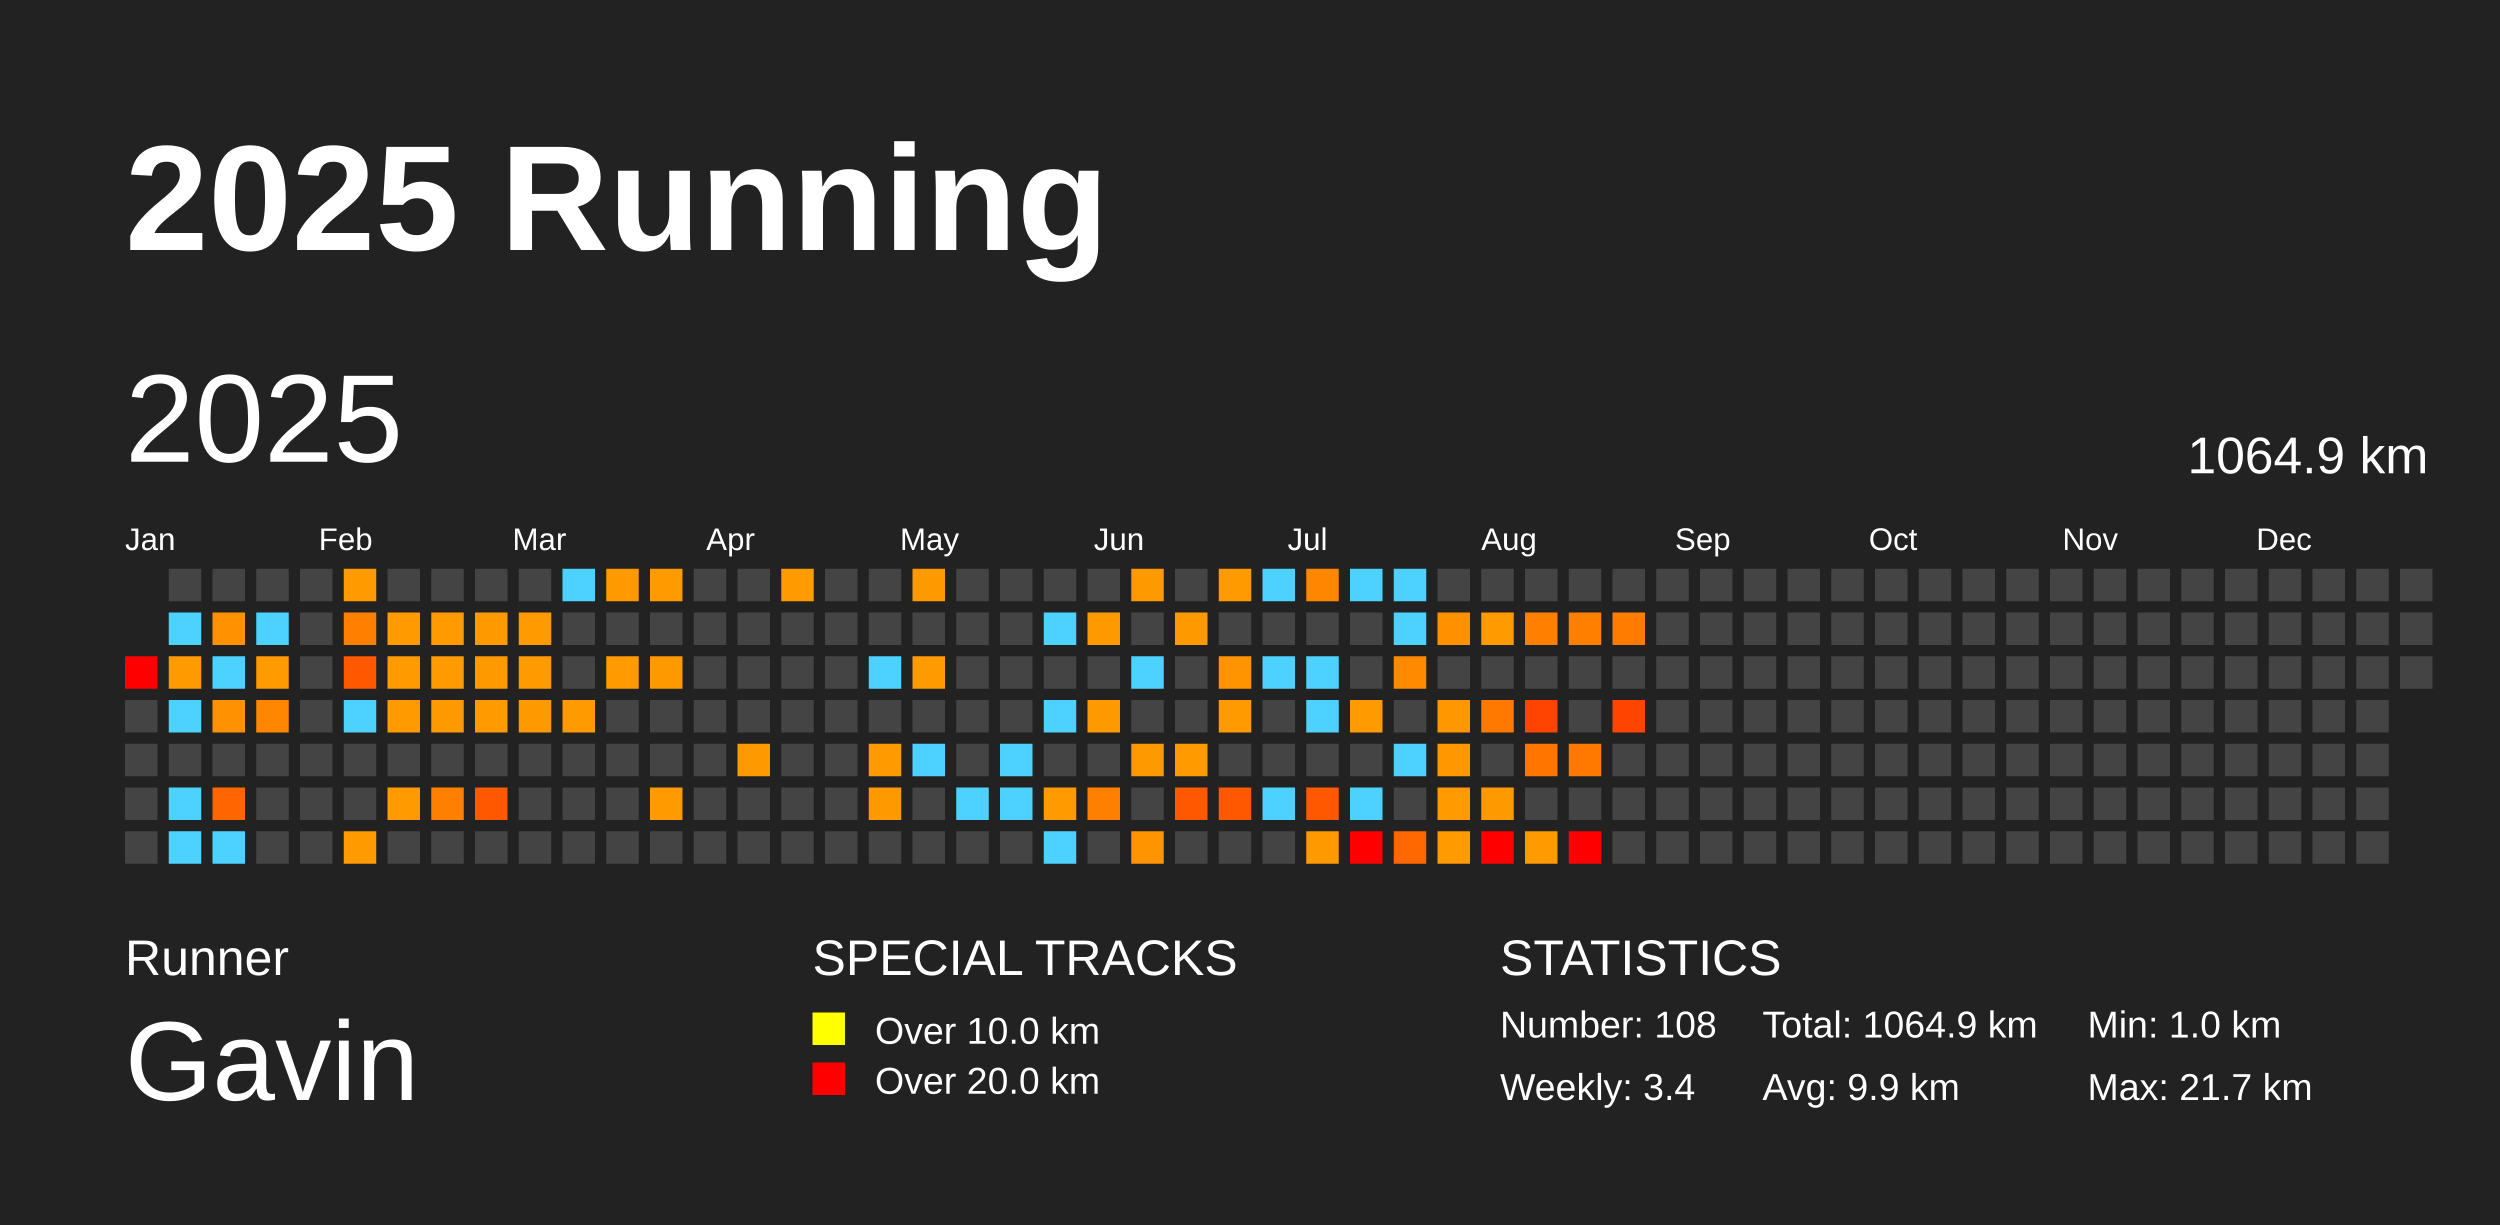
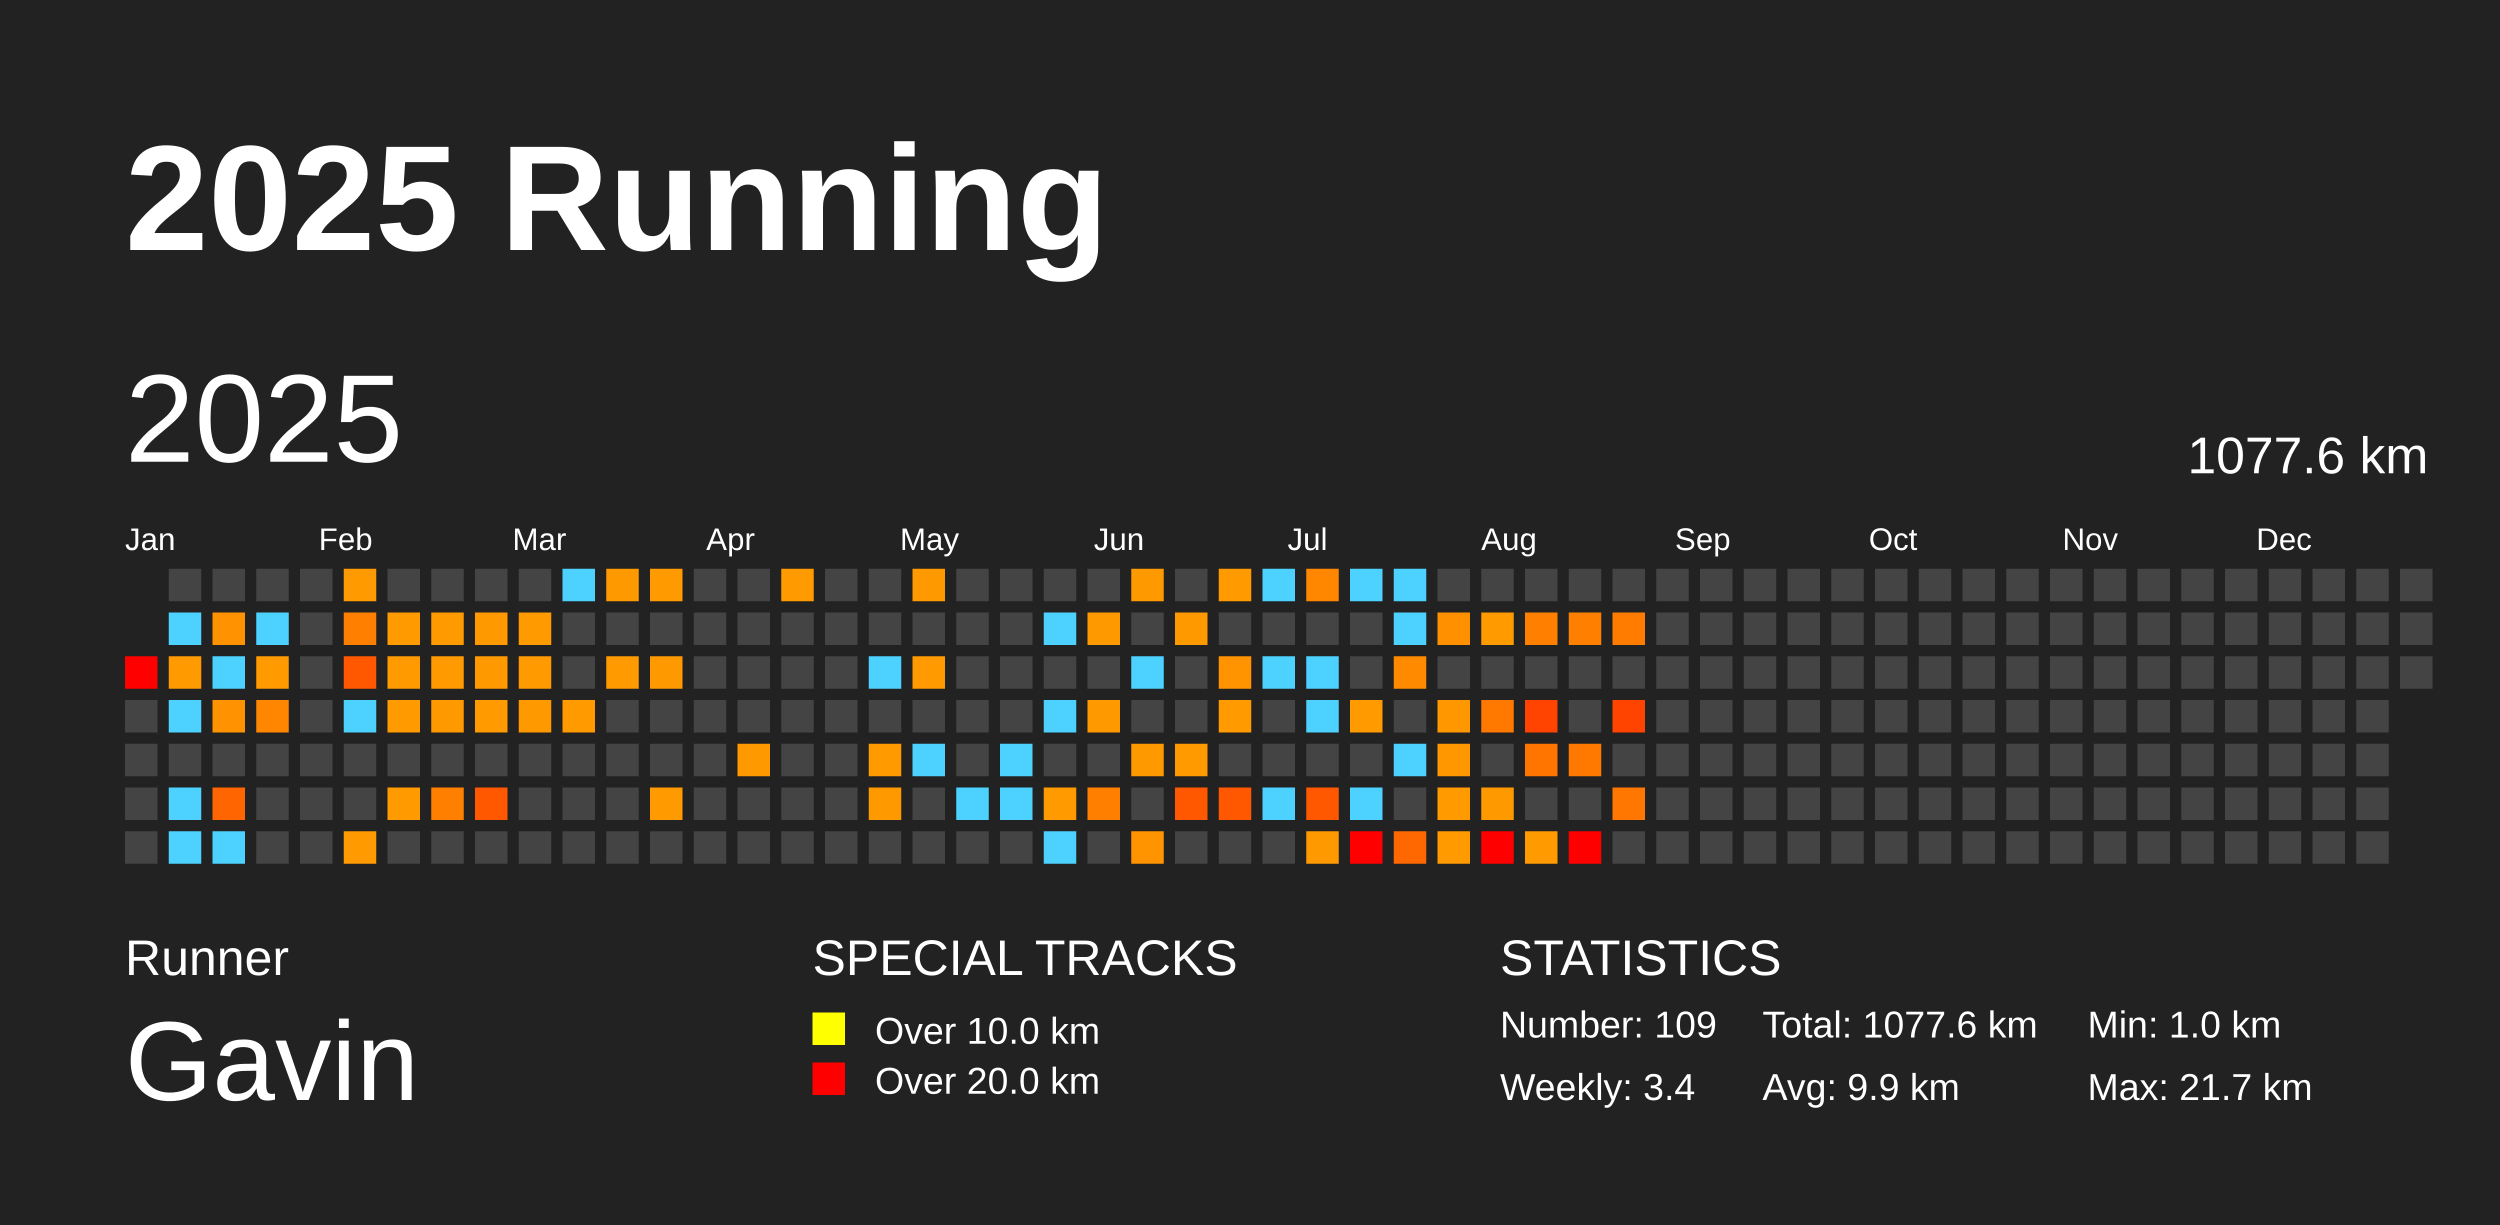
<svg xmlns="http://www.w3.org/2000/svg" baseProfile="full" height="98mm" version="1.1" viewBox="0,0,200,98" width="200mm">
  <defs />
  <rect fill="#222222" height="98" width="200" x="0" y="0" />
  <text fill="#FFFFFF" style="font-size:12px; font-family:Arial; font-weight:bold;" x="10" y="20">2025 Running</text>
  <text fill="#FFFFFF" style="font-size:4px; font-family:Arial" x="10" y="78">Runner</text>
  <text fill="#FFFFFF" style="font-size:9px; font-family:Arial" x="10" y="88">Gavin</text>
  <text fill="#FFFFFF" style="font-size:4px; font-family:Arial" x="65" y="78">SPECIAL TRACKS</text>
  <rect fill="yellow" height="2.6" width="2.6" x="65" y="81" />
  <text fill="#FFFFFF" style="font-size:3px; font-family:Arial" x="70" y="83.5">Over 10.0 km</text>
  <rect fill="red" height="2.6" width="2.6" x="65" y="85" />
  <text fill="#FFFFFF" style="font-size:3px; font-family:Arial" x="70" y="87.5">Over 20.0 km</text>
  <text fill="#FFFFFF" style="font-size:4px; font-family:Arial" x="120" y="78">STATISTICS</text>
-   <text fill="#FFFFFF" style="font-size:3px; font-family:Arial" x="120" y="83">Number: 108</text>
+   <text fill="#FFFFFF" style="font-size:3px; font-family:Arial" x="120" y="83">Number: 109</text>
  <text fill="#FFFFFF" style="font-size:3px; font-family:Arial" x="120" y="88">Weekly: 3.4</text>
-   <text fill="#FFFFFF" style="font-size:3px; font-family:Arial" x="141" y="83">Total: 1064.9 km</text>
+   <text fill="#FFFFFF" style="font-size:3px; font-family:Arial" x="141" y="83">Total: 1077.6 km</text>
  <text fill="#FFFFFF" style="font-size:3px; font-family:Arial" x="141" y="88">Avg: 9.9 km</text>
  <text fill="#FFFFFF" style="font-size:3px; font-family:Arial" x="167" y="83">Min: 1.0 km</text>
  <text fill="#FFFFFF" style="font-size:3px; font-family:Arial" x="167" y="88">Max: 21.7 km</text>
  <text dominant-baseline="hanging" fill="#FFFFFF" style="font-size:10.0px; font-family:Arial;" x="10" y="30">2025</text>
-   <text dominant-baseline="hanging" fill="#FFFFFF" style="font-size:4.125px; font-family:Arial;" x="175" y="35">1064.9 km</text>
+   <text dominant-baseline="hanging" fill="#FFFFFF" style="font-size:4.125px; font-family:Arial;" x="175" y="35">1077.6 km</text>
  <text fill="#FFFFFF" style="font-size:2.5px; font-family:Arial" x="10.0" y="44">Jan</text>
  <text fill="#FFFFFF" style="font-size:2.5px; font-family:Arial" x="25.5" y="44">Feb</text>
  <text fill="#FFFFFF" style="font-size:2.5px; font-family:Arial" x="41.0" y="44">Mar</text>
  <text fill="#FFFFFF" style="font-size:2.5px; font-family:Arial" x="56.5" y="44">Apr</text>
  <text fill="#FFFFFF" style="font-size:2.5px; font-family:Arial" x="72.0" y="44">May</text>
  <text fill="#FFFFFF" style="font-size:2.5px; font-family:Arial" x="87.5" y="44">Jun</text>
  <text fill="#FFFFFF" style="font-size:2.5px; font-family:Arial" x="103.0" y="44">Jul</text>
  <text fill="#FFFFFF" style="font-size:2.5px; font-family:Arial" x="118.5" y="44">Aug</text>
  <text fill="#FFFFFF" style="font-size:2.5px; font-family:Arial" x="134.0" y="44">Sep</text>
  <text fill="#FFFFFF" style="font-size:2.5px; font-family:Arial" x="149.5" y="44">Oct</text>
  <text fill="#FFFFFF" style="font-size:2.5px; font-family:Arial" x="165.0" y="44">Nov</text>
  <text fill="#FFFFFF" style="font-size:2.5px; font-family:Arial" x="180.5" y="44">Dec</text>
  <rect fill="red" height="2.6" width="2.6" x="10.0" y="52.5" />
  <rect fill="#444444" height="2.6" width="2.6" x="10.0" y="56.0" />
  <rect fill="#444444" height="2.6" width="2.6" x="10.0" y="59.5" />
  <rect fill="#444444" height="2.6" width="2.6" x="10.0" y="63.0" />
  <rect fill="#444444" height="2.6" width="2.6" x="10.0" y="66.5" />
  <rect fill="#444444" height="2.6" width="2.6" x="13.5" y="45.5" />
  <rect fill="#4dd2ff" height="2.6" width="2.6" x="13.5" y="49.0" />
  <rect fill="#ff9a00" height="2.6" width="2.6" x="13.5" y="52.5" />
  <rect fill="#4dd2ff" height="2.6" width="2.6" x="13.5" y="56.0" />
  <rect fill="#444444" height="2.6" width="2.6" x="13.5" y="59.5" />
  <rect fill="#4dd2ff" height="2.6" width="2.6" x="13.5" y="63.0" />
  <rect fill="#4dd2ff" height="2.6" width="2.6" x="13.5" y="66.5" />
  <rect fill="#444444" height="2.6" width="2.6" x="17.0" y="45.5" />
  <rect fill="#ff9200" height="2.6" width="2.6" x="17.0" y="49.0" />
  <rect fill="#4dd2ff" height="2.6" width="2.6" x="17.0" y="52.5" />
  <rect fill="#ff9200" height="2.6" width="2.6" x="17.0" y="56.0" />
  <rect fill="#444444" height="2.6" width="2.6" x="17.0" y="59.5" />
  <rect fill="#ff6500" height="2.6" width="2.6" x="17.0" y="63.0" />
  <rect fill="#4dd2ff" height="2.6" width="2.6" x="17.0" y="66.5" />
  <rect fill="#444444" height="2.6" width="2.6" x="20.5" y="45.5" />
  <rect fill="#4dd2ff" height="2.6" width="2.6" x="20.5" y="49.0" />
  <rect fill="#ff9a00" height="2.6" width="2.6" x="20.5" y="52.5" />
  <rect fill="#ff8600" height="2.6" width="2.6" x="20.5" y="56.0" />
  <rect fill="#444444" height="2.6" width="2.6" x="20.5" y="59.5" />
  <rect fill="#444444" height="2.6" width="2.6" x="20.5" y="63.0" />
  <rect fill="#444444" height="2.6" width="2.6" x="20.5" y="66.5" />
  <rect fill="#444444" height="2.6" width="2.6" x="24.0" y="45.5" />
  <rect fill="#444444" height="2.6" width="2.6" x="24.0" y="49.0" />
  <rect fill="#444444" height="2.6" width="2.6" x="24.0" y="52.5" />
  <rect fill="#444444" height="2.6" width="2.6" x="24.0" y="56.0" />
  <rect fill="#444444" height="2.6" width="2.6" x="24.0" y="59.5" />
  <rect fill="#444444" height="2.6" width="2.6" x="24.0" y="63.0" />
  <rect fill="#444444" height="2.6" width="2.6" x="24.0" y="66.5" />
  <rect fill="#ff9a00" height="2.6" width="2.6" x="27.5" y="45.5" />
  <rect fill="#ff7f00" height="2.6" width="2.6" x="27.5" y="49.0" />
  <rect fill="#ff5800" height="2.6" width="2.6" x="27.5" y="52.5" />
  <rect fill="#4dd2ff" height="2.6" width="2.6" x="27.5" y="56.0" />
  <rect fill="#444444" height="2.6" width="2.6" x="27.5" y="59.5" />
  <rect fill="#444444" height="2.6" width="2.6" x="27.5" y="63.0" />
  <rect fill="#ff9a00" height="2.6" width="2.6" x="27.5" y="66.5" />
  <rect fill="#444444" height="2.6" width="2.6" x="31.0" y="45.5" />
  <rect fill="#ff9a00" height="2.6" width="2.6" x="31.0" y="49.0" />
  <rect fill="#ff9a00" height="2.6" width="2.6" x="31.0" y="52.5" />
  <rect fill="#ff9a00" height="2.6" width="2.6" x="31.0" y="56.0" />
  <rect fill="#444444" height="2.6" width="2.6" x="31.0" y="59.5" />
  <rect fill="#ff9a00" height="2.6" width="2.6" x="31.0" y="63.0" />
  <rect fill="#444444" height="2.6" width="2.6" x="31.0" y="66.5" />
  <rect fill="#444444" height="2.6" width="2.6" x="34.5" y="45.5" />
  <rect fill="#ff9a00" height="2.6" width="2.6" x="34.5" y="49.0" />
  <rect fill="#ff9a00" height="2.6" width="2.6" x="34.5" y="52.5" />
  <rect fill="#ff9900" height="2.6" width="2.6" x="34.5" y="56.0" />
  <rect fill="#444444" height="2.6" width="2.6" x="34.5" y="59.5" />
  <rect fill="#ff7f00" height="2.6" width="2.6" x="34.5" y="63.0" />
  <rect fill="#444444" height="2.6" width="2.6" x="34.5" y="66.5" />
  <rect fill="#444444" height="2.6" width="2.6" x="38.0" y="45.5" />
  <rect fill="#ff9900" height="2.6" width="2.6" x="38.0" y="49.0" />
  <rect fill="#ff9900" height="2.6" width="2.6" x="38.0" y="52.5" />
  <rect fill="#ff9a00" height="2.6" width="2.6" x="38.0" y="56.0" />
  <rect fill="#444444" height="2.6" width="2.6" x="38.0" y="59.5" />
  <rect fill="#ff5800" height="2.6" width="2.6" x="38.0" y="63.0" />
  <rect fill="#444444" height="2.6" width="2.6" x="38.0" y="66.5" />
  <rect fill="#444444" height="2.6" width="2.6" x="41.5" y="45.5" />
  <rect fill="#ff9a00" height="2.6" width="2.6" x="41.5" y="49.0" />
  <rect fill="#ff9a00" height="2.6" width="2.6" x="41.5" y="52.5" />
  <rect fill="#ff9900" height="2.6" width="2.6" x="41.5" y="56.0" />
  <rect fill="#444444" height="2.6" width="2.6" x="41.5" y="59.5" />
  <rect fill="#444444" height="2.6" width="2.6" x="41.5" y="63.0" />
  <rect fill="#444444" height="2.6" width="2.6" x="41.5" y="66.5" />
  <rect fill="#4dd2ff" height="2.6" width="2.6" x="45.0" y="45.5" />
  <rect fill="#444444" height="2.6" width="2.6" x="45.0" y="49.0" />
  <rect fill="#444444" height="2.6" width="2.6" x="45.0" y="52.5" />
  <rect fill="#ff9a00" height="2.6" width="2.6" x="45.0" y="56.0" />
  <rect fill="#444444" height="2.6" width="2.6" x="45.0" y="59.5" />
  <rect fill="#444444" height="2.6" width="2.6" x="45.0" y="63.0" />
  <rect fill="#444444" height="2.6" width="2.6" x="45.0" y="66.5" />
  <rect fill="#ff9900" height="2.6" width="2.6" x="48.5" y="45.5" />
  <rect fill="#444444" height="2.6" width="2.6" x="48.5" y="49.0" />
  <rect fill="#ff9a00" height="2.6" width="2.6" x="48.5" y="52.5" />
  <rect fill="#444444" height="2.6" width="2.6" x="48.5" y="56.0" />
  <rect fill="#444444" height="2.6" width="2.6" x="48.5" y="59.5" />
  <rect fill="#444444" height="2.6" width="2.6" x="48.5" y="63.0" />
  <rect fill="#444444" height="2.6" width="2.6" x="48.5" y="66.5" />
  <rect fill="#ff9a00" height="2.6" width="2.6" x="52.0" y="45.5" />
  <rect fill="#444444" height="2.6" width="2.6" x="52.0" y="49.0" />
  <rect fill="#ff9900" height="2.6" width="2.6" x="52.0" y="52.5" />
  <rect fill="#444444" height="2.6" width="2.6" x="52.0" y="56.0" />
  <rect fill="#444444" height="2.6" width="2.6" x="52.0" y="59.5" />
  <rect fill="#ff9a00" height="2.6" width="2.6" x="52.0" y="63.0" />
  <rect fill="#444444" height="2.6" width="2.6" x="52.0" y="66.5" />
  <rect fill="#444444" height="2.6" width="2.6" x="55.5" y="45.5" />
  <rect fill="#444444" height="2.6" width="2.6" x="55.5" y="49.0" />
  <rect fill="#444444" height="2.6" width="2.6" x="55.5" y="52.5" />
  <rect fill="#444444" height="2.6" width="2.6" x="55.5" y="56.0" />
  <rect fill="#444444" height="2.6" width="2.6" x="55.5" y="59.5" />
  <rect fill="#444444" height="2.6" width="2.6" x="55.5" y="63.0" />
  <rect fill="#444444" height="2.6" width="2.6" x="55.5" y="66.5" />
  <rect fill="#444444" height="2.6" width="2.6" x="59.0" y="45.5" />
  <rect fill="#444444" height="2.6" width="2.6" x="59.0" y="49.0" />
  <rect fill="#444444" height="2.6" width="2.6" x="59.0" y="52.5" />
  <rect fill="#444444" height="2.6" width="2.6" x="59.0" y="56.0" />
  <rect fill="#ff9900" height="2.6" width="2.6" x="59.0" y="59.5" />
  <rect fill="#444444" height="2.6" width="2.6" x="59.0" y="63.0" />
  <rect fill="#444444" height="2.6" width="2.6" x="59.0" y="66.5" />
  <rect fill="#ff9a00" height="2.6" width="2.6" x="62.5" y="45.5" />
  <rect fill="#444444" height="2.6" width="2.6" x="62.5" y="49.0" />
  <rect fill="#444444" height="2.6" width="2.6" x="62.5" y="52.5" />
  <rect fill="#444444" height="2.6" width="2.6" x="62.5" y="56.0" />
  <rect fill="#444444" height="2.6" width="2.6" x="62.5" y="59.5" />
  <rect fill="#444444" height="2.6" width="2.6" x="62.5" y="63.0" />
  <rect fill="#444444" height="2.6" width="2.6" x="62.5" y="66.5" />
  <rect fill="#444444" height="2.6" width="2.6" x="66.0" y="45.5" />
  <rect fill="#444444" height="2.6" width="2.6" x="66.0" y="49.0" />
  <rect fill="#444444" height="2.6" width="2.6" x="66.0" y="52.5" />
  <rect fill="#444444" height="2.6" width="2.6" x="66.0" y="56.0" />
  <rect fill="#444444" height="2.6" width="2.6" x="66.0" y="59.5" />
  <rect fill="#444444" height="2.6" width="2.6" x="66.0" y="63.0" />
  <rect fill="#444444" height="2.6" width="2.6" x="66.0" y="66.5" />
  <rect fill="#444444" height="2.6" width="2.6" x="69.5" y="45.5" />
  <rect fill="#444444" height="2.6" width="2.6" x="69.5" y="49.0" />
  <rect fill="#4dd2ff" height="2.6" width="2.6" x="69.5" y="52.5" />
  <rect fill="#444444" height="2.6" width="2.6" x="69.5" y="56.0" />
  <rect fill="#ff9a00" height="2.6" width="2.6" x="69.5" y="59.5" />
  <rect fill="#ff9900" height="2.6" width="2.6" x="69.5" y="63.0" />
  <rect fill="#444444" height="2.6" width="2.6" x="69.5" y="66.5" />
  <rect fill="#ff9900" height="2.6" width="2.6" x="73.0" y="45.5" />
  <rect fill="#444444" height="2.6" width="2.6" x="73.0" y="49.0" />
  <rect fill="#ff9a00" height="2.6" width="2.6" x="73.0" y="52.5" />
  <rect fill="#444444" height="2.6" width="2.6" x="73.0" y="56.0" />
  <rect fill="#4dd2ff" height="2.6" width="2.6" x="73.0" y="59.5" />
  <rect fill="#444444" height="2.6" width="2.6" x="73.0" y="63.0" />
  <rect fill="#444444" height="2.6" width="2.6" x="73.0" y="66.5" />
  <rect fill="#444444" height="2.6" width="2.6" x="76.5" y="45.5" />
  <rect fill="#444444" height="2.6" width="2.6" x="76.5" y="49.0" />
  <rect fill="#444444" height="2.6" width="2.6" x="76.5" y="52.5" />
  <rect fill="#444444" height="2.6" width="2.6" x="76.5" y="56.0" />
  <rect fill="#444444" height="2.6" width="2.6" x="76.5" y="59.5" />
  <rect fill="#4dd2ff" height="2.6" width="2.6" x="76.5" y="63.0" />
  <rect fill="#444444" height="2.6" width="2.6" x="76.5" y="66.5" />
  <rect fill="#444444" height="2.6" width="2.6" x="80.0" y="45.5" />
  <rect fill="#444444" height="2.6" width="2.6" x="80.0" y="49.0" />
  <rect fill="#444444" height="2.6" width="2.6" x="80.0" y="52.5" />
  <rect fill="#444444" height="2.6" width="2.6" x="80.0" y="56.0" />
  <rect fill="#4dd2ff" height="2.6" width="2.6" x="80.0" y="59.5" />
  <rect fill="#4dd2ff" height="2.6" width="2.6" x="80.0" y="63.0" />
  <rect fill="#444444" height="2.6" width="2.6" x="80.0" y="66.5" />
  <rect fill="#444444" height="2.6" width="2.6" x="83.5" y="45.5" />
  <rect fill="#4dd2ff" height="2.6" width="2.6" x="83.5" y="49.0" />
  <rect fill="#444444" height="2.6" width="2.6" x="83.5" y="52.5" />
  <rect fill="#4dd2ff" height="2.6" width="2.6" x="83.5" y="56.0" />
  <rect fill="#444444" height="2.6" width="2.6" x="83.5" y="59.5" />
  <rect fill="#ff9a00" height="2.6" width="2.6" x="83.5" y="63.0" />
  <rect fill="#4dd2ff" height="2.6" width="2.6" x="83.5" y="66.5" />
  <rect fill="#444444" height="2.6" width="2.6" x="87.0" y="45.5" />
  <rect fill="#ff9900" height="2.6" width="2.6" x="87.0" y="49.0" />
  <rect fill="#444444" height="2.6" width="2.6" x="87.0" y="52.5" />
  <rect fill="#ff9900" height="2.6" width="2.6" x="87.0" y="56.0" />
  <rect fill="#444444" height="2.6" width="2.6" x="87.0" y="59.5" />
  <rect fill="#ff7f00" height="2.6" width="2.6" x="87.0" y="63.0" />
  <rect fill="#444444" height="2.6" width="2.6" x="87.0" y="66.5" />
  <rect fill="#ff9900" height="2.6" width="2.6" x="90.5" y="45.5" />
  <rect fill="#444444" height="2.6" width="2.6" x="90.5" y="49.0" />
  <rect fill="#4dd2ff" height="2.6" width="2.6" x="90.5" y="52.5" />
  <rect fill="#444444" height="2.6" width="2.6" x="90.5" y="56.0" />
  <rect fill="#ff9900" height="2.6" width="2.6" x="90.5" y="59.5" />
  <rect fill="#444444" height="2.6" width="2.6" x="90.5" y="63.0" />
  <rect fill="#ff9300" height="2.6" width="2.6" x="90.5" y="66.5" />
  <rect fill="#444444" height="2.6" width="2.6" x="94.0" y="45.5" />
  <rect fill="#ff9900" height="2.6" width="2.6" x="94.0" y="49.0" />
  <rect fill="#444444" height="2.6" width="2.6" x="94.0" y="52.5" />
  <rect fill="#444444" height="2.6" width="2.6" x="94.0" y="56.0" />
  <rect fill="#ff9a00" height="2.6" width="2.6" x="94.0" y="59.5" />
  <rect fill="#ff5800" height="2.6" width="2.6" x="94.0" y="63.0" />
  <rect fill="#444444" height="2.6" width="2.6" x="94.0" y="66.5" />
  <rect fill="#ff9a00" height="2.6" width="2.6" x="97.5" y="45.5" />
  <rect fill="#444444" height="2.6" width="2.6" x="97.5" y="49.0" />
  <rect fill="#ff9300" height="2.6" width="2.6" x="97.5" y="52.5" />
  <rect fill="#ff9a00" height="2.6" width="2.6" x="97.5" y="56.0" />
  <rect fill="#444444" height="2.6" width="2.6" x="97.5" y="59.5" />
  <rect fill="#ff5800" height="2.6" width="2.6" x="97.5" y="63.0" />
  <rect fill="#444444" height="2.6" width="2.6" x="97.5" y="66.5" />
  <rect fill="#4dd2ff" height="2.6" width="2.6" x="101.0" y="45.5" />
  <rect fill="#444444" height="2.6" width="2.6" x="101.0" y="49.0" />
  <rect fill="#4dd2ff" height="2.6" width="2.6" x="101.0" y="52.5" />
  <rect fill="#444444" height="2.6" width="2.6" x="101.0" y="56.0" />
  <rect fill="#444444" height="2.6" width="2.6" x="101.0" y="59.5" />
  <rect fill="#4dd2ff" height="2.6" width="2.6" x="101.0" y="63.0" />
  <rect fill="#444444" height="2.6" width="2.6" x="101.0" y="66.5" />
  <rect fill="#ff8700" height="2.6" width="2.6" x="104.5" y="45.5" />
  <rect fill="#444444" height="2.6" width="2.6" x="104.5" y="49.0" />
  <rect fill="#4dd2ff" height="2.6" width="2.6" x="104.5" y="52.5" />
  <rect fill="#4dd2ff" height="2.6" width="2.6" x="104.5" y="56.0" />
  <rect fill="#444444" height="2.6" width="2.6" x="104.5" y="59.5" />
  <rect fill="#ff5800" height="2.6" width="2.6" x="104.5" y="63.0" />
  <rect fill="#ff9900" height="2.6" width="2.6" x="104.5" y="66.5" />
  <rect fill="#4dd2ff" height="2.6" width="2.6" x="108.0" y="45.5" />
  <rect fill="#444444" height="2.6" width="2.6" x="108.0" y="49.0" />
  <rect fill="#444444" height="2.6" width="2.6" x="108.0" y="52.5" />
  <rect fill="#ff9a00" height="2.6" width="2.6" x="108.0" y="56.0" />
  <rect fill="#444444" height="2.6" width="2.6" x="108.0" y="59.5" />
  <rect fill="#4dd2ff" height="2.6" width="2.6" x="108.0" y="63.0" />
  <rect fill="red" height="2.6" width="2.6" x="108.0" y="66.5" />
  <rect fill="#4dd2ff" height="2.6" width="2.6" x="111.5" y="45.5" />
  <rect fill="#4dd2ff" height="2.6" width="2.6" x="111.5" y="49.0" />
  <rect fill="#ff8a00" height="2.6" width="2.6" x="111.5" y="52.5" />
  <rect fill="#444444" height="2.6" width="2.6" x="111.5" y="56.0" />
  <rect fill="#4dd2ff" height="2.6" width="2.6" x="111.5" y="59.5" />
  <rect fill="#444444" height="2.6" width="2.6" x="111.5" y="63.0" />
  <rect fill="#ff6700" height="2.6" width="2.6" x="111.5" y="66.5" />
  <rect fill="#444444" height="2.6" width="2.6" x="115.0" y="45.5" />
  <rect fill="#ff9000" height="2.6" width="2.6" x="115.0" y="49.0" />
  <rect fill="#444444" height="2.6" width="2.6" x="115.0" y="52.5" />
  <rect fill="#ff9800" height="2.6" width="2.6" x="115.0" y="56.0" />
  <rect fill="#ff9700" height="2.6" width="2.6" x="115.0" y="59.5" />
  <rect fill="#ff9a00" height="2.6" width="2.6" x="115.0" y="63.0" />
  <rect fill="#ff9a00" height="2.6" width="2.6" x="115.0" y="66.5" />
  <rect fill="#444444" height="2.6" width="2.6" x="118.5" y="45.5" />
  <rect fill="#ff9a00" height="2.6" width="2.6" x="118.5" y="49.0" />
  <rect fill="#444444" height="2.6" width="2.6" x="118.5" y="52.5" />
  <rect fill="#ff7800" height="2.6" width="2.6" x="118.5" y="56.0" />
  <rect fill="#444444" height="2.6" width="2.6" x="118.5" y="59.5" />
  <rect fill="#ff9900" height="2.6" width="2.6" x="118.5" y="63.0" />
  <rect fill="red" height="2.6" width="2.6" x="118.5" y="66.5" />
  <rect fill="#444444" height="2.6" width="2.6" x="122.0" y="45.5" />
  <rect fill="#ff7f00" height="2.6" width="2.6" x="122.0" y="49.0" />
  <rect fill="#444444" height="2.6" width="2.6" x="122.0" y="52.5" />
  <rect fill="#ff4300" height="2.6" width="2.6" x="122.0" y="56.0" />
  <rect fill="#ff7500" height="2.6" width="2.6" x="122.0" y="59.5" />
  <rect fill="#444444" height="2.6" width="2.6" x="122.0" y="63.0" />
  <rect fill="#ff9a00" height="2.6" width="2.6" x="122.0" y="66.5" />
  <rect fill="#444444" height="2.6" width="2.6" x="125.5" y="45.5" />
  <rect fill="#ff7f00" height="2.6" width="2.6" x="125.5" y="49.0" />
  <rect fill="#444444" height="2.6" width="2.6" x="125.5" y="52.5" />
  <rect fill="#444444" height="2.6" width="2.6" x="125.5" y="56.0" />
  <rect fill="#ff7900" height="2.6" width="2.6" x="125.5" y="59.5" />
  <rect fill="#444444" height="2.6" width="2.6" x="125.5" y="63.0" />
  <rect fill="red" height="2.6" width="2.6" x="125.5" y="66.5" />
  <rect fill="#444444" height="2.6" width="2.6" x="129.0" y="45.5" />
  <rect fill="#ff7c00" height="2.6" width="2.6" x="129.0" y="49.0" />
  <rect fill="#444444" height="2.6" width="2.6" x="129.0" y="52.5" />
  <rect fill="#ff4400" height="2.6" width="2.6" x="129.0" y="56.0" />
  <rect fill="#444444" height="2.6" width="2.6" x="129.0" y="59.5" />
-   <rect fill="#444444" height="2.6" width="2.6" x="129.0" y="63.0" />
+   <rect fill="#ff7700" height="2.6" width="2.6" x="129.0" y="63.0" />
  <rect fill="#444444" height="2.6" width="2.6" x="129.0" y="66.5" />
  <rect fill="#444444" height="2.6" width="2.6" x="132.5" y="45.5" />
  <rect fill="#444444" height="2.6" width="2.6" x="132.5" y="49.0" />
  <rect fill="#444444" height="2.6" width="2.6" x="132.5" y="52.5" />
  <rect fill="#444444" height="2.6" width="2.6" x="132.5" y="56.0" />
  <rect fill="#444444" height="2.6" width="2.6" x="132.5" y="59.5" />
  <rect fill="#444444" height="2.6" width="2.6" x="132.5" y="63.0" />
  <rect fill="#444444" height="2.6" width="2.6" x="132.5" y="66.5" />
  <rect fill="#444444" height="2.6" width="2.6" x="136.0" y="45.5" />
  <rect fill="#444444" height="2.6" width="2.6" x="136.0" y="49.0" />
  <rect fill="#444444" height="2.6" width="2.6" x="136.0" y="52.5" />
  <rect fill="#444444" height="2.6" width="2.6" x="136.0" y="56.0" />
  <rect fill="#444444" height="2.6" width="2.6" x="136.0" y="59.5" />
  <rect fill="#444444" height="2.6" width="2.6" x="136.0" y="63.0" />
  <rect fill="#444444" height="2.6" width="2.6" x="136.0" y="66.5" />
  <rect fill="#444444" height="2.6" width="2.6" x="139.5" y="45.5" />
  <rect fill="#444444" height="2.6" width="2.6" x="139.5" y="49.0" />
  <rect fill="#444444" height="2.6" width="2.6" x="139.5" y="52.5" />
  <rect fill="#444444" height="2.6" width="2.6" x="139.5" y="56.0" />
  <rect fill="#444444" height="2.6" width="2.6" x="139.5" y="59.5" />
  <rect fill="#444444" height="2.6" width="2.6" x="139.5" y="63.0" />
  <rect fill="#444444" height="2.6" width="2.6" x="139.5" y="66.5" />
  <rect fill="#444444" height="2.6" width="2.6" x="143.0" y="45.5" />
  <rect fill="#444444" height="2.6" width="2.6" x="143.0" y="49.0" />
  <rect fill="#444444" height="2.6" width="2.6" x="143.0" y="52.5" />
  <rect fill="#444444" height="2.6" width="2.6" x="143.0" y="56.0" />
  <rect fill="#444444" height="2.6" width="2.6" x="143.0" y="59.5" />
  <rect fill="#444444" height="2.6" width="2.6" x="143.0" y="63.0" />
  <rect fill="#444444" height="2.6" width="2.6" x="143.0" y="66.5" />
  <rect fill="#444444" height="2.6" width="2.6" x="146.5" y="45.5" />
  <rect fill="#444444" height="2.6" width="2.6" x="146.5" y="49.0" />
  <rect fill="#444444" height="2.6" width="2.6" x="146.5" y="52.5" />
  <rect fill="#444444" height="2.6" width="2.6" x="146.5" y="56.0" />
  <rect fill="#444444" height="2.6" width="2.6" x="146.5" y="59.5" />
  <rect fill="#444444" height="2.6" width="2.6" x="146.5" y="63.0" />
  <rect fill="#444444" height="2.6" width="2.6" x="146.5" y="66.5" />
  <rect fill="#444444" height="2.6" width="2.6" x="150.0" y="45.5" />
  <rect fill="#444444" height="2.6" width="2.6" x="150.0" y="49.0" />
  <rect fill="#444444" height="2.6" width="2.6" x="150.0" y="52.5" />
  <rect fill="#444444" height="2.6" width="2.6" x="150.0" y="56.0" />
  <rect fill="#444444" height="2.6" width="2.6" x="150.0" y="59.5" />
  <rect fill="#444444" height="2.6" width="2.6" x="150.0" y="63.0" />
  <rect fill="#444444" height="2.6" width="2.6" x="150.0" y="66.5" />
  <rect fill="#444444" height="2.6" width="2.6" x="153.5" y="45.5" />
  <rect fill="#444444" height="2.6" width="2.6" x="153.5" y="49.0" />
  <rect fill="#444444" height="2.6" width="2.6" x="153.5" y="52.5" />
  <rect fill="#444444" height="2.6" width="2.6" x="153.5" y="56.0" />
  <rect fill="#444444" height="2.6" width="2.6" x="153.5" y="59.5" />
  <rect fill="#444444" height="2.6" width="2.6" x="153.5" y="63.0" />
  <rect fill="#444444" height="2.6" width="2.6" x="153.5" y="66.5" />
  <rect fill="#444444" height="2.6" width="2.6" x="157.0" y="45.5" />
  <rect fill="#444444" height="2.6" width="2.6" x="157.0" y="49.0" />
  <rect fill="#444444" height="2.6" width="2.6" x="157.0" y="52.5" />
  <rect fill="#444444" height="2.6" width="2.6" x="157.0" y="56.0" />
  <rect fill="#444444" height="2.6" width="2.6" x="157.0" y="59.5" />
  <rect fill="#444444" height="2.6" width="2.6" x="157.0" y="63.0" />
  <rect fill="#444444" height="2.6" width="2.6" x="157.0" y="66.5" />
  <rect fill="#444444" height="2.6" width="2.6" x="160.5" y="45.5" />
  <rect fill="#444444" height="2.6" width="2.6" x="160.5" y="49.0" />
  <rect fill="#444444" height="2.6" width="2.6" x="160.5" y="52.5" />
  <rect fill="#444444" height="2.6" width="2.6" x="160.5" y="56.0" />
  <rect fill="#444444" height="2.6" width="2.6" x="160.5" y="59.5" />
  <rect fill="#444444" height="2.6" width="2.6" x="160.5" y="63.0" />
  <rect fill="#444444" height="2.6" width="2.6" x="160.5" y="66.5" />
  <rect fill="#444444" height="2.6" width="2.6" x="164.0" y="45.5" />
  <rect fill="#444444" height="2.6" width="2.6" x="164.0" y="49.0" />
  <rect fill="#444444" height="2.6" width="2.6" x="164.0" y="52.5" />
  <rect fill="#444444" height="2.6" width="2.6" x="164.0" y="56.0" />
  <rect fill="#444444" height="2.6" width="2.6" x="164.0" y="59.5" />
  <rect fill="#444444" height="2.6" width="2.6" x="164.0" y="63.0" />
  <rect fill="#444444" height="2.6" width="2.6" x="164.0" y="66.5" />
  <rect fill="#444444" height="2.6" width="2.6" x="167.5" y="45.5" />
  <rect fill="#444444" height="2.6" width="2.6" x="167.5" y="49.0" />
  <rect fill="#444444" height="2.6" width="2.6" x="167.5" y="52.5" />
  <rect fill="#444444" height="2.6" width="2.6" x="167.5" y="56.0" />
  <rect fill="#444444" height="2.6" width="2.6" x="167.5" y="59.5" />
  <rect fill="#444444" height="2.6" width="2.6" x="167.5" y="63.0" />
  <rect fill="#444444" height="2.6" width="2.6" x="167.5" y="66.5" />
  <rect fill="#444444" height="2.6" width="2.6" x="171.0" y="45.5" />
  <rect fill="#444444" height="2.6" width="2.6" x="171.0" y="49.0" />
  <rect fill="#444444" height="2.6" width="2.6" x="171.0" y="52.5" />
  <rect fill="#444444" height="2.6" width="2.6" x="171.0" y="56.0" />
  <rect fill="#444444" height="2.6" width="2.6" x="171.0" y="59.5" />
  <rect fill="#444444" height="2.6" width="2.6" x="171.0" y="63.0" />
  <rect fill="#444444" height="2.6" width="2.6" x="171.0" y="66.5" />
  <rect fill="#444444" height="2.6" width="2.6" x="174.5" y="45.5" />
  <rect fill="#444444" height="2.6" width="2.6" x="174.5" y="49.0" />
  <rect fill="#444444" height="2.6" width="2.6" x="174.5" y="52.5" />
  <rect fill="#444444" height="2.6" width="2.6" x="174.5" y="56.0" />
  <rect fill="#444444" height="2.6" width="2.6" x="174.5" y="59.5" />
  <rect fill="#444444" height="2.6" width="2.6" x="174.5" y="63.0" />
  <rect fill="#444444" height="2.6" width="2.6" x="174.5" y="66.5" />
  <rect fill="#444444" height="2.6" width="2.6" x="178.0" y="45.5" />
  <rect fill="#444444" height="2.6" width="2.6" x="178.0" y="49.0" />
  <rect fill="#444444" height="2.6" width="2.6" x="178.0" y="52.5" />
  <rect fill="#444444" height="2.6" width="2.6" x="178.0" y="56.0" />
  <rect fill="#444444" height="2.6" width="2.6" x="178.0" y="59.5" />
  <rect fill="#444444" height="2.6" width="2.6" x="178.0" y="63.0" />
  <rect fill="#444444" height="2.6" width="2.6" x="178.0" y="66.5" />
  <rect fill="#444444" height="2.6" width="2.6" x="181.5" y="45.5" />
  <rect fill="#444444" height="2.6" width="2.6" x="181.5" y="49.0" />
  <rect fill="#444444" height="2.6" width="2.6" x="181.5" y="52.5" />
  <rect fill="#444444" height="2.6" width="2.6" x="181.5" y="56.0" />
  <rect fill="#444444" height="2.6" width="2.6" x="181.5" y="59.5" />
  <rect fill="#444444" height="2.6" width="2.6" x="181.5" y="63.0" />
  <rect fill="#444444" height="2.6" width="2.6" x="181.5" y="66.5" />
  <rect fill="#444444" height="2.6" width="2.6" x="185.0" y="45.5" />
  <rect fill="#444444" height="2.6" width="2.6" x="185.0" y="49.0" />
  <rect fill="#444444" height="2.6" width="2.6" x="185.0" y="52.5" />
  <rect fill="#444444" height="2.6" width="2.6" x="185.0" y="56.0" />
  <rect fill="#444444" height="2.6" width="2.6" x="185.0" y="59.5" />
  <rect fill="#444444" height="2.6" width="2.6" x="185.0" y="63.0" />
  <rect fill="#444444" height="2.6" width="2.6" x="185.0" y="66.5" />
  <rect fill="#444444" height="2.6" width="2.6" x="188.5" y="45.5" />
  <rect fill="#444444" height="2.6" width="2.6" x="188.5" y="49.0" />
  <rect fill="#444444" height="2.6" width="2.6" x="188.5" y="52.5" />
  <rect fill="#444444" height="2.6" width="2.6" x="188.5" y="56.0" />
  <rect fill="#444444" height="2.6" width="2.6" x="188.5" y="59.5" />
  <rect fill="#444444" height="2.6" width="2.6" x="188.5" y="63.0" />
  <rect fill="#444444" height="2.6" width="2.6" x="188.5" y="66.5" />
  <rect fill="#444444" height="2.6" width="2.6" x="192.0" y="45.5" />
  <rect fill="#444444" height="2.6" width="2.6" x="192.0" y="49.0" />
  <rect fill="#444444" height="2.6" width="2.6" x="192.0" y="52.5" />
</svg>
